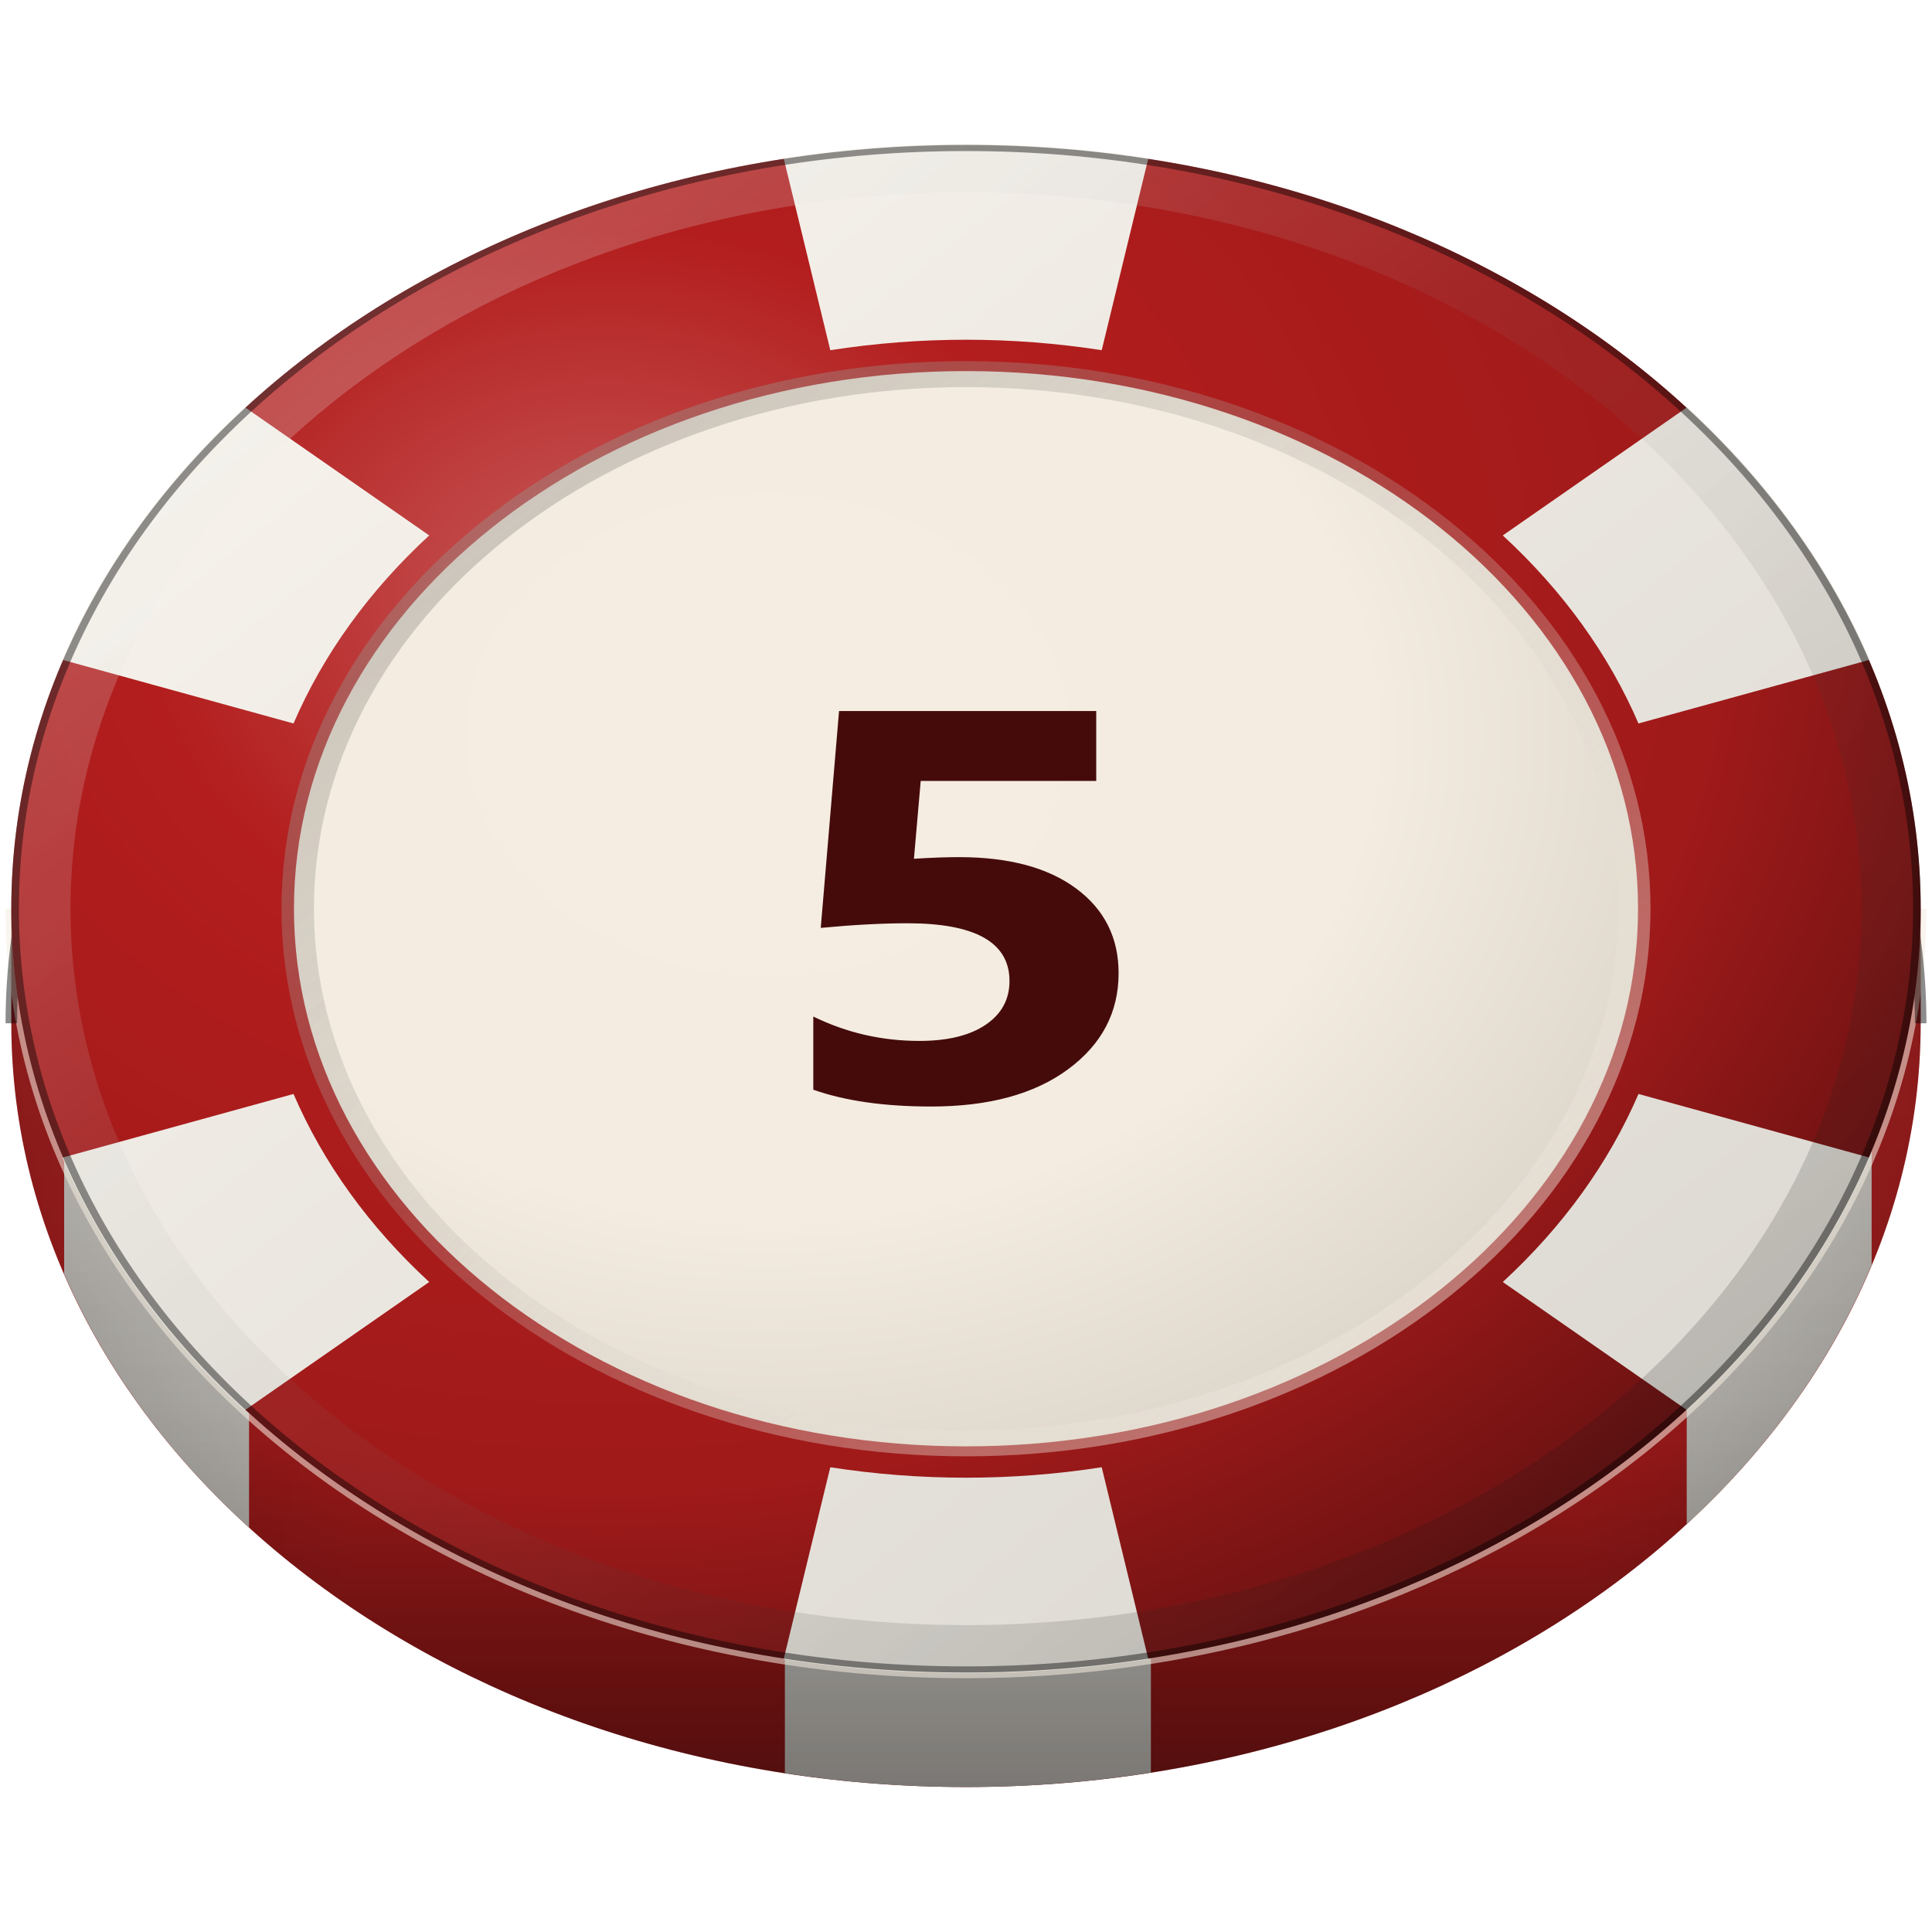
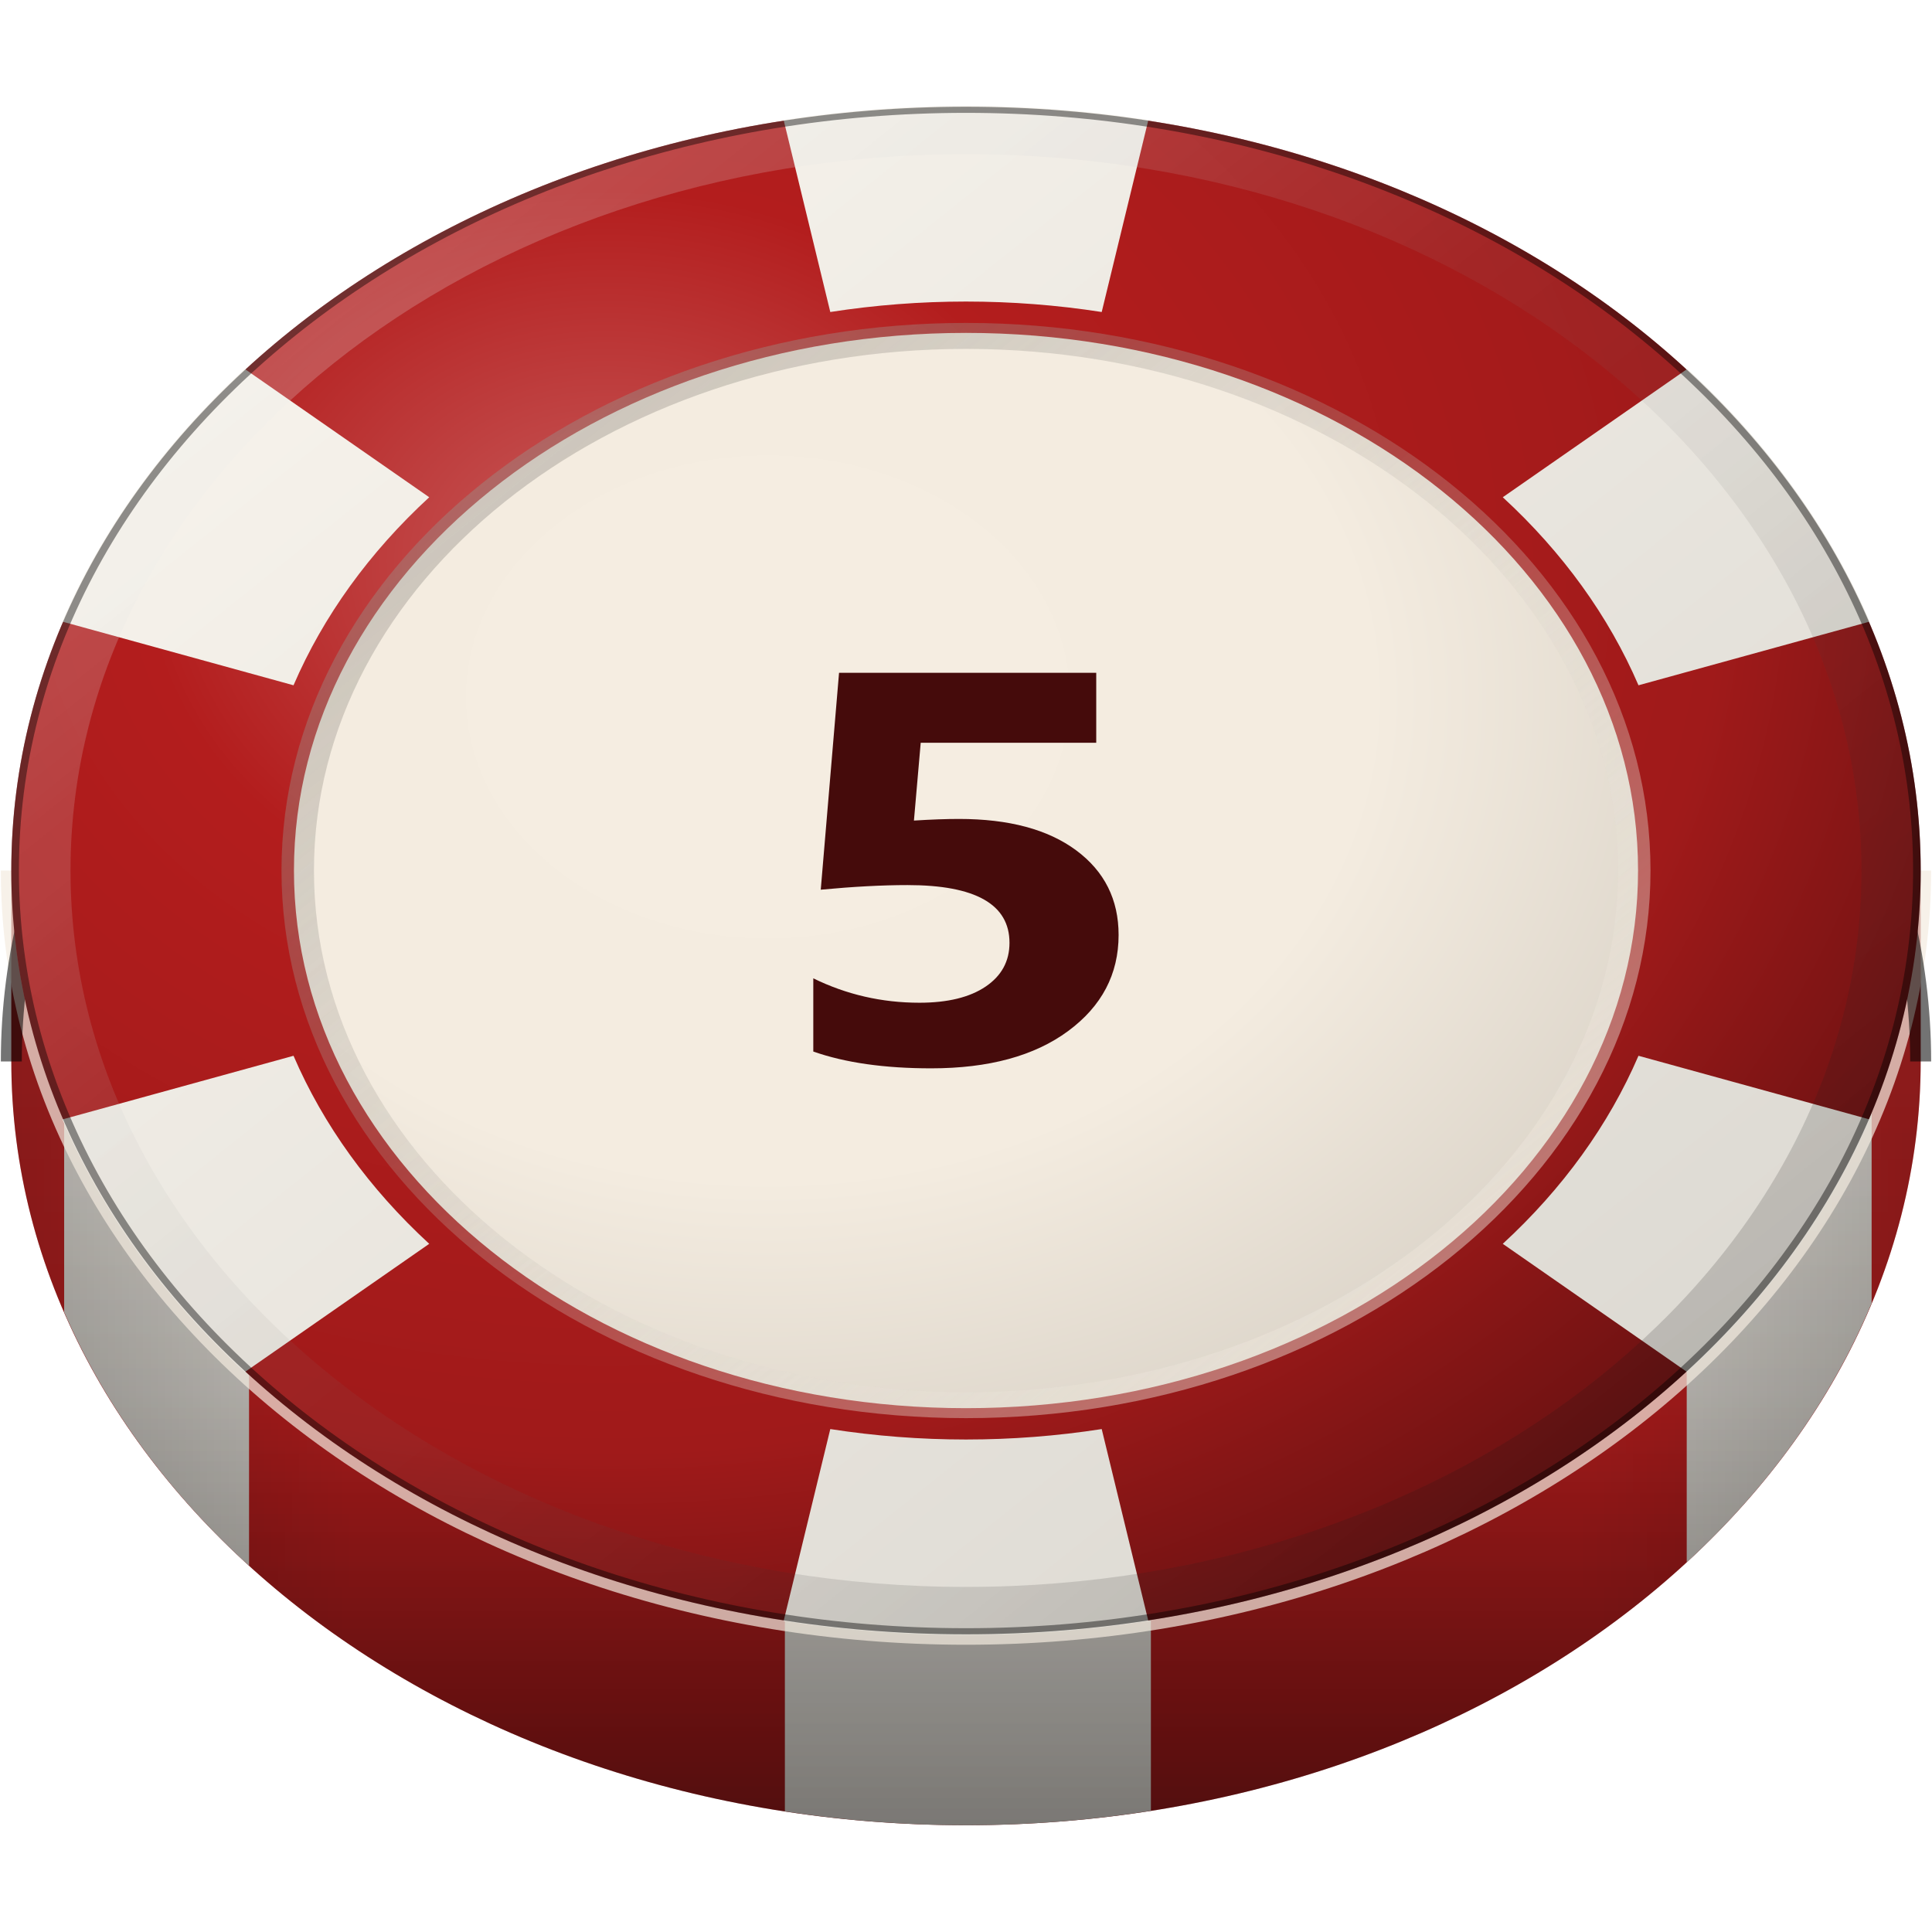
<svg xmlns="http://www.w3.org/2000/svg" width="1024" height="1024" viewBox="0 0 1024 1024">
  <defs>
    <radialGradient id="body" gradientUnits="userSpaceOnUse" cx="322.0" cy="307.0" r="819.7">
      <stop offset="0.000" stop-color="#c85b5b" />
      <stop offset="0.300" stop-color="#b31d1d" />
      <stop offset="0.720" stop-color="#a01a1a" />
      <stop offset="1.000" stop-color="#611010" />
    </radialGradient>
    <radialGradient id="inlay" gradientUnits="userSpaceOnUse" cx="407.0" cy="397.0" r="581.9">
      <stop offset="0.000" stop-color="#f5ede1" />
      <stop offset="0.550" stop-color="#f4ece0" />
      <stop offset="1.000" stop-color="#d6cfc4" />
    </radialGradient>
    <linearGradient id="ins" gradientUnits="userSpaceOnUse" x1="6.0" y1="6.0" x2="1018.0" y2="1018.0">
      <stop offset="0.000" stop-color="#fbf7f0" stop-opacity="1.00" />
      <stop offset="1.000" stop-color="#d8d5ce" stop-opacity="1.00" />
    </linearGradient>
    <linearGradient id="sheen" gradientUnits="userSpaceOnUse" x1="6.0" y1="6.0" x2="1018.0" y2="1018.0">
      <stop offset="0.000" stop-color="#ffffff" stop-opacity="0.30" />
      <stop offset="0.450" stop-color="#ffffff" stop-opacity="0.05" />
      <stop offset="1.000" stop-color="#ffffff" stop-opacity="0.00" />
    </linearGradient>
    <linearGradient id="shade" gradientUnits="userSpaceOnUse" x1="6.0" y1="6.0" x2="1018.0" y2="1018.0">
      <stop offset="0.000" stop-color="#000000" stop-opacity="0.00" />
      <stop offset="0.550" stop-color="#000000" stop-opacity="0.05" />
      <stop offset="1.000" stop-color="#000000" stop-opacity="0.22" />
    </linearGradient>
    <linearGradient id="stepdark" gradientUnits="userSpaceOnUse" x1="6.0" y1="6.0" x2="1018.0" y2="1018.0">
      <stop offset="0.000" stop-color="#88837c" stop-opacity="0.62" />
      <stop offset="0.550" stop-color="#88837c" stop-opacity="0.10" />
      <stop offset="1.000" stop-color="#88837c" stop-opacity="0.00" />
    </linearGradient>
    <linearGradient id="steplight" gradientUnits="userSpaceOnUse" x1="6.0" y1="6.0" x2="1018.0" y2="1018.0">
      <stop offset="0.000" stop-color="#f6efe4" stop-opacity="0.00" />
      <stop offset="0.450" stop-color="#f6efe4" stop-opacity="0.10" />
      <stop offset="1.000" stop-color="#f6efe4" stop-opacity="0.70" />
    </linearGradient>
-     <linearGradient id="oblband" gradientUnits="userSpaceOnUse" x1="512.0" y1="481.6" x2="512.0" y2="947.2">
+     <linearGradient id="oblband" gradientUnits="userSpaceOnUse" x1="512.0" y1="461.4" x2="512.0" y2="967.4">
      <stop offset="0.000" stop-color="#b62727" stop-opacity="1.00" />
      <stop offset="0.550" stop-color="#b31d1d" stop-opacity="1.00" />
      <stop offset="1.000" stop-color="#6c1212" stop-opacity="1.00" />
    </linearGradient>
-     <linearGradient id="oblins" gradientUnits="userSpaceOnUse" x1="512.0" y1="481.6" x2="512.0" y2="947.2">
+     <linearGradient id="oblins" gradientUnits="userSpaceOnUse" x1="512.0" y1="461.4" x2="512.0" y2="967.4">
      <stop offset="0.000" stop-color="#fbf7ef" stop-opacity="1.00" />
      <stop offset="1.000" stop-color="#a29f9a" stop-opacity="1.00" />
    </linearGradient>
-     <linearGradient id="oblshade" gradientUnits="userSpaceOnUse" x1="512.0" y1="481.6" x2="512.0" y2="947.2">
+     <linearGradient id="oblshade" gradientUnits="userSpaceOnUse" x1="512.0" y1="461.4" x2="512.0" y2="967.4">
      <stop offset="0.000" stop-color="#000000" stop-opacity="0.00" />
      <stop offset="0.550" stop-color="#000000" stop-opacity="0.06" />
      <stop offset="1.000" stop-color="#000000" stop-opacity="0.22" />
    </linearGradient>
    <linearGradient id="oblside" gradientUnits="userSpaceOnUse" x1="6.0" y1="512.0" x2="1018.0" y2="512.0">
      <stop offset="0.000" stop-color="#000000" stop-opacity="0.22" />
      <stop offset="0.180" stop-color="#000000" stop-opacity="0.03" />
      <stop offset="0.820" stop-color="#000000" stop-opacity="0.03" />
      <stop offset="1.000" stop-color="#000000" stop-opacity="0.22" />
    </linearGradient>
  </defs>
-   <path d="M 6.00 481.64 A 506.00 404.80 0 0 0 1018.00 481.64 L 1018.00 542.36 A 506.00 404.80 0 0 1 6.00 542.36 Z" fill="url(#oblband)" />
-   <path d="M 34.00 614.43 A 506.00 404.80 0 0 0 132.00 748.94 L 132.00 809.66 A 506.00 404.80 0 0 1 34.00 675.15 Z" fill="url(#oblins)" />
-   <path d="M 416.00 879.09 A 506.00 404.80 0 0 0 610.00 878.78 L 610.00 939.50 A 506.00 404.80 0 0 1 416.00 939.81 Z" fill="url(#oblins)" />
-   <path d="M 894.00 747.11 A 506.00 404.80 0 0 0 992.00 609.73 L 992.00 670.45 A 506.00 404.80 0 0 1 894.00 807.83 Z" fill="url(#oblins)" />
-   <path d="M 6.00 481.64 A 506.00 404.80 0 0 0 1018.00 481.64 L 1018.00 542.36 A 506.00 404.80 0 0 1 6.00 542.36 Z" fill="url(#oblshade)" />
-   <path d="M 6.00 481.64 A 506.00 404.80 0 0 0 1018.00 481.64 L 1018.00 542.36 A 506.00 404.80 0 0 1 6.00 542.36 Z" fill="url(#oblside)" />
-   <path d="M 6.00 481.64 A 506.00 404.80 0 0 0 1018.00 481.64" fill="none" stroke="#f4ece0" stroke-opacity="0.55" stroke-width="6.1" />
-   <path d="M 1018.00 542.36 A 506.00 404.80 0 0 0 6.00 542.36" fill="none" stroke="#000000" stroke-opacity="0.45" stroke-width="6.1" />
-   <g transform="translate(0 72.04) scale(1 0.8)">
+   <path d="M 6.00 461.40 A 506.00 404.80 0 0 0 1018.00 461.40 L 1018.00 562.60 A 506.00 404.80 0 0 1 6.00 562.60 Z" fill="url(#oblband)" />
+   <path d="M 34.00 594.19 A 506.00 404.80 0 0 0 132.00 728.70 L 132.00 829.90 A 506.00 404.80 0 0 1 34.00 695.39 Z" fill="url(#oblins)" />
+   <path d="M 416.00 858.85 A 506.00 404.80 0 0 0 610.00 858.54 L 610.00 959.74 A 506.00 404.80 0 0 1 416.00 960.05 Z" fill="url(#oblins)" />
+   <path d="M 894.00 726.87 A 506.00 404.80 0 0 0 992.00 589.49 L 992.00 690.69 A 506.00 404.80 0 0 1 894.00 828.07 Z" fill="url(#oblins)" />
+   <path d="M 6.00 461.40 A 506.00 404.80 0 0 0 1018.00 461.40 L 1018.00 562.60 A 506.00 404.80 0 0 1 6.00 562.60 Z" fill="url(#oblshade)" />
+   <path d="M 6.00 461.40 A 506.00 404.80 0 0 0 1018.00 461.40 L 1018.00 562.60 A 506.00 404.80 0 0 1 6.00 562.60 Z" fill="url(#oblside)" />
+   <path d="M 6.00 461.40 A 506.00 404.80 0 0 0 1018.00 461.40" fill="none" stroke="#f4ece0" stroke-opacity="0.70" stroke-width="11.1" />
+   <path d="M 1018.00 562.60 A 506.00 404.80 0 0 0 6.00 562.60" fill="none" stroke="#000000" stroke-opacity="0.55" stroke-width="11.1" />
+   <g transform="translate(0 51.80) scale(1 0.8)">
    <circle cx="512.0" cy="512.0" r="506.0" fill="url(#body)" />
    <path d="M 415.35 14.80 A 506.51 506.51 0 0 1 608.65 14.80 L 583.93 141.96 A 376.97 376.97 0 0 0 440.07 141.96 Z" fill="url(#ins)" />
    <path d="M 894.26 179.70 A 506.51 506.51 0 0 1 990.91 347.10 L 868.43 389.27 A 376.97 376.97 0 0 0 796.50 264.69 Z" fill="url(#ins)" />
    <path d="M 990.91 676.90 A 506.51 506.51 0 0 1 894.26 844.30 L 796.50 759.31 A 376.97 376.97 0 0 0 868.43 634.73 Z" fill="url(#ins)" />
    <path d="M 608.65 1009.20 A 506.51 506.51 0 0 1 415.35 1009.20 L 440.07 882.04 A 376.97 376.97 0 0 0 583.93 882.04 Z" fill="url(#ins)" />
    <path d="M 129.74 844.30 A 506.51 506.51 0 0 1 33.09 676.90 L 155.57 634.73 A 376.97 376.97 0 0 0 227.50 759.31 Z" fill="url(#ins)" />
    <path d="M 33.09 347.10 A 506.51 506.51 0 0 1 129.74 179.70 L 227.50 264.69 A 376.97 376.97 0 0 0 155.57 389.27 Z" fill="url(#ins)" />
    <circle cx="512.0" cy="512.0" r="356.2" fill="url(#inlay)" />
    <path d="M 874.80 512.00 A 362.80 362.80 0 1 1 149.20 512.00 A 362.80 362.80 0 1 1 874.80 512.00 Z M 857.60 512.00 A 345.60 345.60 0 1 1 166.40 512.00 A 345.60 345.60 0 1 1 857.60 512.00 Z" fill="url(#stepdark)" fill-rule="evenodd" />
    <path d="M 874.80 512.00 A 362.80 362.80 0 1 1 149.20 512.00 A 362.80 362.80 0 1 1 874.80 512.00 Z M 857.60 512.00 A 345.60 345.60 0 1 1 166.40 512.00 A 345.60 345.60 0 1 1 857.60 512.00 Z" fill="url(#steplight)" fill-rule="evenodd" />
    <g transform="translate(405.56 638.56) scale(0.1796 -0.1796)">
      <path d="M142 37V307Q289 217 455 217Q580 217 650.5 276.5Q721 336 721 438Q721 651 420 651Q309 651 164 634L218 1434H977V1176H459L439 889Q516 895 572 895Q793 895 918.0 779.0Q1043 663 1043 467Q1043 250 894.0 112.5Q745 -25 490 -25Q283 -25 142 37Z" transform="translate(0.0 0)" fill="#450b0b" />
    </g>
    <path d="M 1018.00 512.00 A 506.00 506.00 0 1 1 6.00 512.00 A 506.00 506.00 0 1 1 1018.00 512.00 Z M 986.63 512.00 A 474.63 474.63 0 1 1 37.37 512.00 A 474.63 474.63 0 1 1 986.63 512.00 Z" fill="url(#sheen)" fill-rule="evenodd" />
    <path d="M 1018.00 512.00 A 506.00 506.00 0 1 1 6.00 512.00 A 506.00 506.00 0 1 1 1018.00 512.00 Z M 986.63 512.00 A 474.63 474.63 0 1 1 37.37 512.00 A 474.63 474.63 0 1 1 986.63 512.00 Z" fill="url(#shade)" fill-rule="evenodd" />
    <circle cx="512.0" cy="512.0" r="504.0" fill="none" stroke="#000000" stroke-opacity="0.42" stroke-width="4.05" />
  </g>
</svg>
